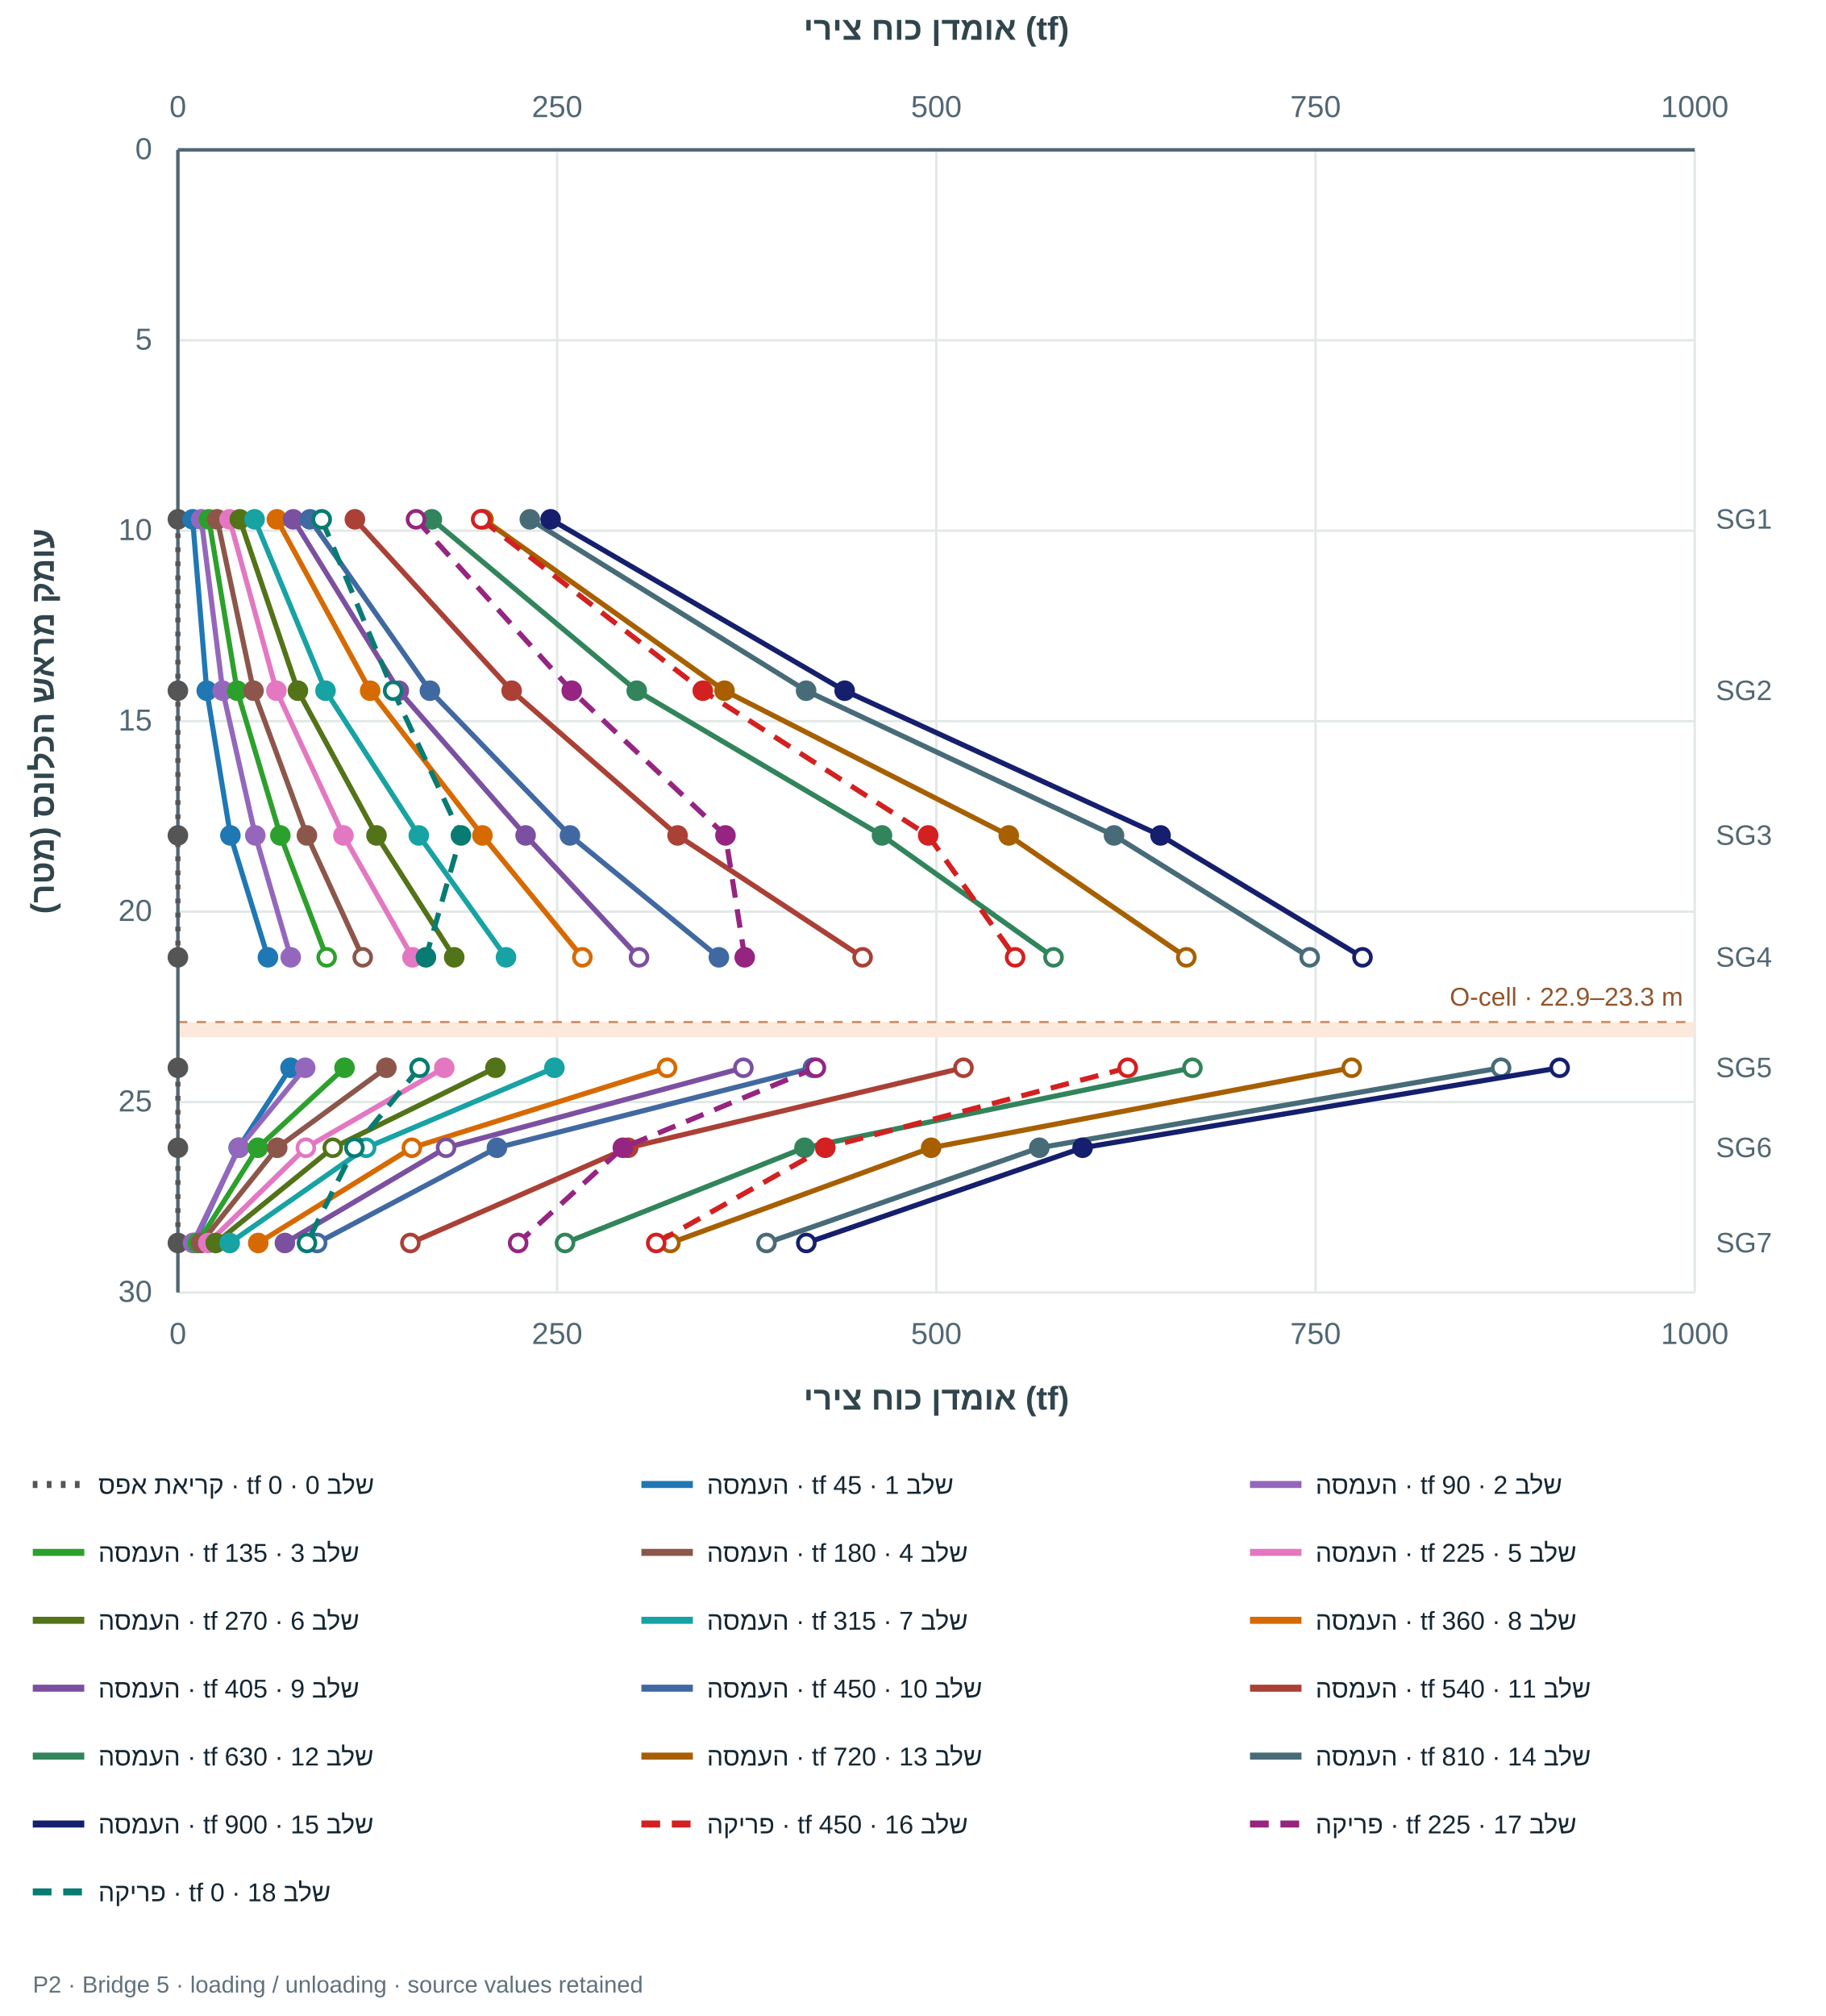
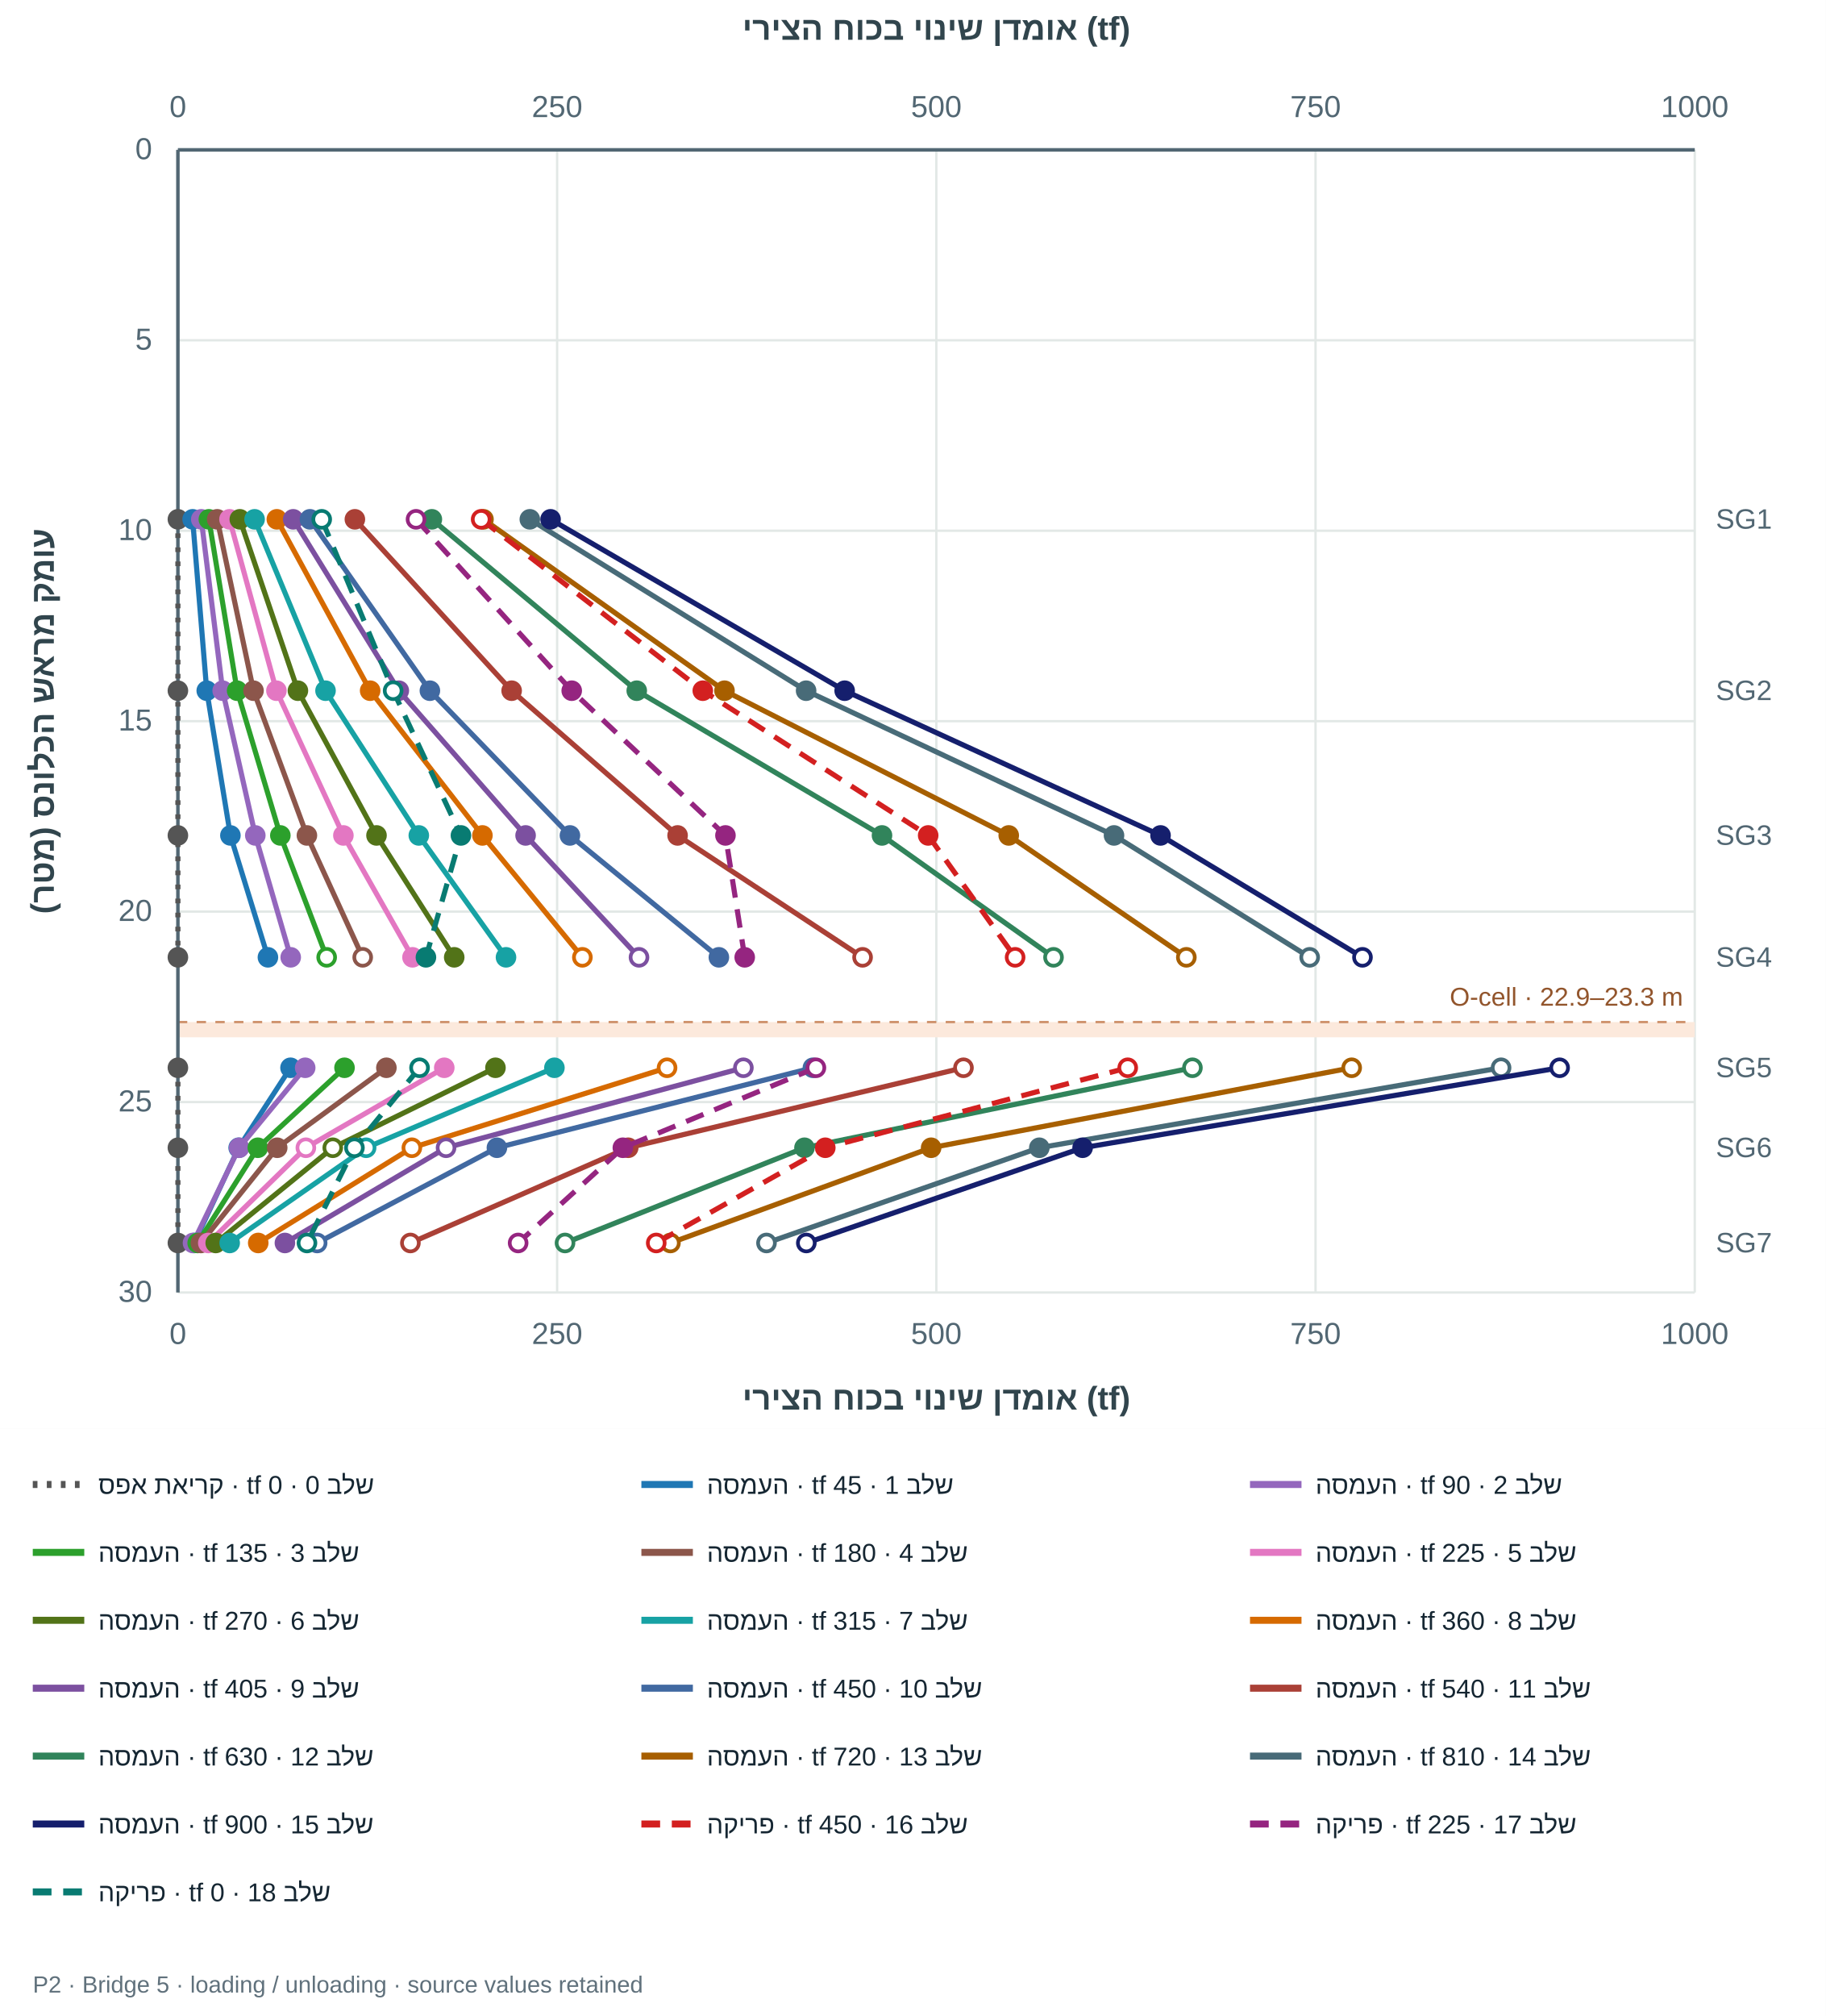
- <svg xmlns="http://www.w3.org/2000/svg" viewBox="0 0 780 861" role="img" aria-label="אומדן כוח צירי (tf) מול עומק · כל 19 השלבים" data-x-min="0" data-x-max="1000" data-y-min="0" data-y-max="30" style="font-family:Arial,sans-serif">
+ <svg xmlns="http://www.w3.org/2000/svg" viewBox="0 0 780 861" role="img" aria-label="אומדן שינוי בכוח הצירי (tf) מול עומק · כל 19 השלבים" data-x-min="0" data-x-max="1000" data-y-min="0" data-y-max="30" style="font-family:Arial,sans-serif">
  <rect width="780" height="610" fill="white" />
  <line x1="76" y1="64" x2="76" y2="552" stroke="#e2e8e6" />
  <text x="76" y="50" text-anchor="middle" fill="#526773" font-size="13">0</text>
  <text x="76" y="574" text-anchor="middle" fill="#526773" font-size="13">0</text>
  <line x1="238" y1="64" x2="238" y2="552" stroke="#e2e8e6" />
  <text x="238" y="50" text-anchor="middle" fill="#526773" font-size="13">250</text>
  <text x="238" y="574" text-anchor="middle" fill="#526773" font-size="13">250</text>
  <line x1="400" y1="64" x2="400" y2="552" stroke="#e2e8e6" />
  <text x="400" y="50" text-anchor="middle" fill="#526773" font-size="13">500</text>
  <text x="400" y="574" text-anchor="middle" fill="#526773" font-size="13">500</text>
  <line x1="562" y1="64" x2="562" y2="552" stroke="#e2e8e6" />
  <text x="562" y="50" text-anchor="middle" fill="#526773" font-size="13">750</text>
  <text x="562" y="574" text-anchor="middle" fill="#526773" font-size="13">750</text>
  <line x1="724" y1="64" x2="724" y2="552" stroke="#e2e8e6" />
  <text x="724" y="50" text-anchor="middle" fill="#526773" font-size="13">1000</text>
  <text x="724" y="574" text-anchor="middle" fill="#526773" font-size="13">1000</text>
  <line x1="76" y1="64" x2="724" y2="64" stroke="#e2e8e6" />
  <text x="65" y="68" text-anchor="end" fill="#526773" font-size="13">0</text>
  <line x1="76" y1="145.333" x2="724" y2="145.333" stroke="#e2e8e6" />
  <text x="65" y="149.333" text-anchor="end" fill="#526773" font-size="13">5</text>
  <line x1="76" y1="226.667" x2="724" y2="226.667" stroke="#e2e8e6" />
  <text x="65" y="230.667" text-anchor="end" fill="#526773" font-size="13">10</text>
  <line x1="76" y1="308" x2="724" y2="308" stroke="#e2e8e6" />
  <text x="65" y="312" text-anchor="end" fill="#526773" font-size="13">15</text>
  <line x1="76" y1="389.333" x2="724" y2="389.333" stroke="#e2e8e6" />
  <text x="65" y="393.333" text-anchor="end" fill="#526773" font-size="13">20</text>
  <line x1="76" y1="470.667" x2="724" y2="470.667" stroke="#e2e8e6" />
  <text x="65" y="474.667" text-anchor="end" fill="#526773" font-size="13">25</text>
  <line x1="76" y1="552" x2="724" y2="552" stroke="#e2e8e6" />
  <text x="65" y="556" text-anchor="end" fill="#526773" font-size="13">30</text>
  <rect x="76" y="436.507" width="648" height="6.507" fill="#fce9dc" />
  <line x1="76" y1="436.507" x2="724" y2="436.507" stroke="#cf936d" stroke-dasharray="4 4" />
  <text x="719" y="429.507" text-anchor="end" fill="#92552c" font-size="11">O-cell · 22.9–23.3 m</text>
  <line x1="76" y1="64" x2="724" y2="64" stroke="#526773" stroke-width="1.5" />
  <line x1="76" y1="64" x2="76" y2="552" stroke="#526773" stroke-width="1.5" />
  <text x="733" y="225.787" fill="#526773" font-size="12">SG1</text>
  <text x="733" y="298.987" fill="#526773" font-size="12">SG2</text>
  <text x="733" y="360.8" fill="#526773" font-size="12">SG3</text>
  <text x="733" y="412.853" fill="#526773" font-size="12">SG4</text>
  <text x="733" y="460.027" fill="#526773" font-size="12">SG5</text>
  <text x="733" y="494.187" fill="#526773" font-size="12">SG6</text>
  <text x="733" y="534.853" fill="#526773" font-size="12">SG7</text>
  <g class="stage-series" data-stage="0" data-phase="Baseline" stroke="#555555" fill="#555555">
    <polyline points="76,221.787 76,294.987 76,356.8 76,408.853" fill="none" stroke-width="2.2" stroke-dasharray="2 4" stroke-linejoin="round" />
    <circle cx="76" cy="221.787" r="3.6" stroke-width="1.6" fill="#555555" />
    <circle cx="76" cy="294.987" r="3.6" stroke-width="1.6" fill="#555555" />
    <circle cx="76" cy="356.8" r="3.6" stroke-width="1.6" fill="#555555" />
    <circle cx="76" cy="408.853" r="3.6" stroke-width="1.6" fill="#555555" />
    <polyline points="76,456.027 76,490.187 76,530.853" fill="none" stroke-width="2.2" stroke-dasharray="2 4" stroke-linejoin="round" />
    <circle cx="76" cy="456.027" r="3.6" stroke-width="1.6" fill="#555555" />
    <circle cx="76" cy="490.187" r="3.6" stroke-width="1.6" fill="#555555" />
    <circle cx="76" cy="530.853" r="3.6" stroke-width="1.6" fill="#555555" />
  </g>
  <g class="stage-series" data-stage="1" data-phase="Loading" stroke="#1f77b4" fill="#1f77b4">
    <polyline points="82.289,221.787 88.323,294.987 98.426,356.8 114.455,408.853" fill="none" stroke-width="2.2" stroke-dasharray="" stroke-linejoin="round" />
    <circle cx="82.289" cy="221.787" r="3.6" stroke-width="1.6" fill="#1f77b4" />
    <circle cx="88.323" cy="294.987" r="3.6" stroke-width="1.6" fill="#1f77b4" />
    <circle cx="98.426" cy="356.8" r="3.6" stroke-width="1.6" fill="#1f77b4" />
    <circle cx="114.455" cy="408.853" r="3.6" stroke-width="1.6" fill="#1f77b4" />
    <polyline points="124.108,456.027 101.954,490.187 82.975,530.853" fill="none" stroke-width="2.2" stroke-dasharray="" stroke-linejoin="round" />
    <circle cx="124.108" cy="456.027" r="3.6" stroke-width="1.6" fill="#1f77b4" />
    <circle cx="101.954" cy="490.187" r="3.6" stroke-width="1.6" fill="#1f77b4" />
    <circle cx="82.975" cy="530.853" r="3.6" stroke-width="1.6" fill="#1f77b4" />
  </g>
  <g class="stage-series" data-stage="2" data-phase="Loading" stroke="#9467bd" fill="#9467bd">
    <polyline points="85.988,221.787 95.131,294.987 109.064,356.8 124.192,408.853" fill="none" stroke-width="2.2" stroke-dasharray="" stroke-linejoin="round" />
    <circle cx="85.988" cy="221.787" r="3.6" stroke-width="1.6" fill="#9467bd" />
    <circle cx="95.131" cy="294.987" r="3.6" stroke-width="1.6" fill="#9467bd" />
    <circle cx="109.064" cy="356.8" r="3.6" stroke-width="1.6" fill="#9467bd" />
    <circle cx="124.192" cy="408.853" r="3.6" stroke-width="1.6" fill="#9467bd" />
    <polyline points="130.375,456.027 102.14,490.187 82.447,530.853" fill="none" stroke-width="2.2" stroke-dasharray="" stroke-linejoin="round" />
    <circle cx="130.375" cy="456.027" r="3.6" stroke-width="1.6" fill="#9467bd" />
    <circle cx="102.14" cy="490.187" r="3.6" stroke-width="1.6" fill="#9467bd" />
    <circle cx="82.447" cy="530.853" r="3.6" stroke-width="1.6" fill="#9467bd" />
  </g>
  <g class="stage-series" data-stage="3" data-phase="Loading" stroke="#2ca02c" fill="#2ca02c">
    <polyline points="89.222,221.787 101.302,294.987 119.759,356.8 139.555,408.853" fill="none" stroke-width="2.2" stroke-dasharray="" stroke-linejoin="round" />
    <circle cx="89.222" cy="221.787" r="3.6" stroke-width="1.6" fill="#2ca02c" />
    <circle cx="101.302" cy="294.987" r="3.6" stroke-width="1.6" fill="#2ca02c" />
    <circle cx="119.759" cy="356.8" r="3.6" stroke-width="1.6" fill="#2ca02c" />
    <circle cx="139.555" cy="408.853" r="3.6" stroke-width="1.6" fill="white" />
    <polyline points="147.173,456.027 110.144,490.187 84.44,530.853" fill="none" stroke-width="2.2" stroke-dasharray="" stroke-linejoin="round" />
    <circle cx="147.173" cy="456.027" r="3.6" stroke-width="1.6" fill="#2ca02c" />
    <circle cx="110.144" cy="490.187" r="3.6" stroke-width="1.6" fill="#2ca02c" />
    <circle cx="84.44" cy="530.853" r="3.6" stroke-width="1.6" fill="#2ca02c" />
  </g>
  <g class="stage-series" data-stage="4" data-phase="Loading" stroke="#8c564b" fill="#8c564b">
    <polyline points="92.781,221.787 108.302,294.987 131.109,356.8 154.95,408.853" fill="none" stroke-width="2.2" stroke-dasharray="" stroke-linejoin="round" />
    <circle cx="92.781" cy="221.787" r="3.6" stroke-width="1.6" fill="#8c564b" />
    <circle cx="108.302" cy="294.987" r="3.6" stroke-width="1.6" fill="#8c564b" />
    <circle cx="131.109" cy="356.8" r="3.6" stroke-width="1.6" fill="#8c564b" />
    <circle cx="154.95" cy="408.853" r="3.6" stroke-width="1.6" fill="white" />
    <polyline points="165.064,456.027 118.423,490.187 85.809,530.853" fill="none" stroke-width="2.2" stroke-dasharray="" stroke-linejoin="round" />
    <circle cx="165.064" cy="456.027" r="3.6" stroke-width="1.6" fill="#8c564b" />
    <circle cx="118.423" cy="490.187" r="3.6" stroke-width="1.6" fill="#8c564b" />
    <circle cx="85.809" cy="530.853" r="3.6" stroke-width="1.6" fill="#8c564b" />
  </g>
  <g class="stage-series" data-stage="5" data-phase="Loading" stroke="#e377c2" fill="#e377c2">
    <polyline points="98.04,221.787 118.089,294.987 146.694,356.8 176.22,408.853" fill="none" stroke-width="2.2" stroke-dasharray="" stroke-linejoin="round" />
    <circle cx="98.04" cy="221.787" r="3.6" stroke-width="1.6" fill="#e377c2" />
    <circle cx="118.089" cy="294.987" r="3.6" stroke-width="1.6" fill="#e377c2" />
    <circle cx="146.694" cy="356.8" r="3.6" stroke-width="1.6" fill="#e377c2" />
    <circle cx="176.22" cy="408.853" r="3.6" stroke-width="1.6" fill="#e377c2" />
    <polyline points="189.792,456.027 130.665,490.187 88.981,530.853" fill="none" stroke-width="2.2" stroke-dasharray="" stroke-linejoin="round" />
    <circle cx="189.792" cy="456.027" r="3.6" stroke-width="1.6" fill="#e377c2" />
    <circle cx="130.665" cy="490.187" r="3.6" stroke-width="1.6" fill="white" />
    <circle cx="88.981" cy="530.853" r="3.6" stroke-width="1.6" fill="#e377c2" />
  </g>
  <g class="stage-series" data-stage="6" data-phase="Loading" stroke="#527318" fill="#527318">
    <polyline points="102.446,221.787 127.266,294.987 160.843,356.8 194.043,408.853" fill="none" stroke-width="2.2" stroke-dasharray="" stroke-linejoin="round" />
    <circle cx="102.446" cy="221.787" r="3.6" stroke-width="1.6" fill="#527318" />
    <circle cx="127.266" cy="294.987" r="3.6" stroke-width="1.6" fill="#527318" />
    <circle cx="160.843" cy="356.8" r="3.6" stroke-width="1.6" fill="#527318" />
    <circle cx="194.043" cy="408.853" r="3.6" stroke-width="1.6" fill="#527318" />
    <polyline points="211.66,456.027 142.163,490.187 92.153,530.853" fill="none" stroke-width="2.2" stroke-dasharray="" stroke-linejoin="round" />
    <circle cx="211.66" cy="456.027" r="3.6" stroke-width="1.6" fill="#527318" />
    <circle cx="142.163" cy="490.187" r="3.6" stroke-width="1.6" fill="white" />
    <circle cx="92.153" cy="530.853" r="3.6" stroke-width="1.6" fill="#527318" />
  </g>
  <g class="stage-series" data-stage="7" data-phase="Loading" stroke="#17a2a4" fill="#17a2a4">
    <polyline points="108.762,221.787 139.064,294.987 178.915,356.8 216.163,408.853" fill="none" stroke-width="2.2" stroke-dasharray="" stroke-linejoin="round" />
    <circle cx="108.762" cy="221.787" r="3.6" stroke-width="1.6" fill="#17a2a4" />
    <circle cx="139.064" cy="294.987" r="3.6" stroke-width="1.6" fill="#17a2a4" />
    <circle cx="178.915" cy="356.8" r="3.6" stroke-width="1.6" fill="#17a2a4" />
    <circle cx="216.163" cy="408.853" r="3.6" stroke-width="1.6" fill="#17a2a4" />
    <polyline points="236.843,456.027 156.409,490.187 98.121,530.853" fill="none" stroke-width="2.2" stroke-dasharray="" stroke-linejoin="round" />
    <circle cx="236.843" cy="456.027" r="3.6" stroke-width="1.6" fill="#17a2a4" />
    <circle cx="156.409" cy="490.187" r="3.6" stroke-width="1.6" fill="white" />
    <circle cx="98.121" cy="530.853" r="3.6" stroke-width="1.6" fill="#17a2a4" />
  </g>
  <g class="stage-series" data-stage="8" data-phase="Loading" stroke="#d66a00" fill="#d66a00">
    <polyline points="118.261,221.787 158.127,294.987 206.088,356.8 248.79,408.853" fill="none" stroke-width="2.2" stroke-dasharray="" stroke-linejoin="round" />
    <circle cx="118.261" cy="221.787" r="3.6" stroke-width="1.6" fill="#d66a00" />
    <circle cx="158.127" cy="294.987" r="3.6" stroke-width="1.6" fill="#d66a00" />
    <circle cx="206.088" cy="356.8" r="3.6" stroke-width="1.6" fill="#d66a00" />
    <circle cx="248.79" cy="408.853" r="3.6" stroke-width="1.6" fill="white" />
    <polyline points="284.966,456.027 175.95,490.187 110.317,530.853" fill="none" stroke-width="2.2" stroke-dasharray="" stroke-linejoin="round" />
    <circle cx="284.966" cy="456.027" r="3.6" stroke-width="1.6" fill="white" />
    <circle cx="175.95" cy="490.187" r="3.6" stroke-width="1.6" fill="white" />
    <circle cx="110.317" cy="530.853" r="3.6" stroke-width="1.6" fill="#d66a00" />
  </g>
  <g class="stage-series" data-stage="9" data-phase="Loading" stroke="#7c50a0" fill="#7c50a0">
    <polyline points="125.254,221.787 170.373,294.987 224.533,356.8 272.981,408.853" fill="none" stroke-width="2.2" stroke-dasharray="" stroke-linejoin="round" />
    <circle cx="125.254" cy="221.787" r="3.6" stroke-width="1.6" fill="#7c50a0" />
    <circle cx="170.373" cy="294.987" r="3.6" stroke-width="1.6" fill="#7c50a0" />
    <circle cx="224.533" cy="356.8" r="3.6" stroke-width="1.6" fill="#7c50a0" />
    <circle cx="272.981" cy="408.853" r="3.6" stroke-width="1.6" fill="white" />
    <polyline points="317.575,456.027 190.555,490.187 121.712,530.853" fill="none" stroke-width="2.2" stroke-dasharray="" stroke-linejoin="round" />
    <circle cx="317.575" cy="456.027" r="3.6" stroke-width="1.6" fill="white" />
    <circle cx="190.555" cy="490.187" r="3.6" stroke-width="1.6" fill="white" />
    <circle cx="121.712" cy="530.853" r="3.6" stroke-width="1.6" fill="#7c50a0" />
  </g>
  <g class="stage-series" data-stage="10" data-phase="Loading" stroke="#4169a1" fill="#4169a1">
    <polyline points="132.4,221.787 183.647,294.987 243.474,356.8 307.1,408.853" fill="none" stroke-width="2.2" stroke-dasharray="" stroke-linejoin="round" />
    <circle cx="132.4" cy="221.787" r="3.6" stroke-width="1.6" fill="#4169a1" />
    <circle cx="183.647" cy="294.987" r="3.6" stroke-width="1.6" fill="#4169a1" />
    <circle cx="243.474" cy="356.8" r="3.6" stroke-width="1.6" fill="#4169a1" />
    <circle cx="307.1" cy="408.853" r="3.6" stroke-width="1.6" fill="#4169a1" />
    <polyline points="347.271,456.027 212.278,490.187 135.482,530.853" fill="none" stroke-width="2.2" stroke-dasharray="" stroke-linejoin="round" />
    <circle cx="347.271" cy="456.027" r="3.6" stroke-width="1.6" fill="white" />
    <circle cx="212.278" cy="490.187" r="3.6" stroke-width="1.6" fill="#4169a1" />
    <circle cx="135.482" cy="530.853" r="3.6" stroke-width="1.6" fill="white" />
  </g>
  <g class="stage-series" data-stage="11" data-phase="Loading" stroke="#aa4036" fill="#aa4036">
    <polyline points="151.603,221.787 218.574,294.987 289.464,356.8 368.494,408.853" fill="none" stroke-width="2.2" stroke-dasharray="" stroke-linejoin="round" />
    <circle cx="151.603" cy="221.787" r="3.6" stroke-width="1.6" fill="#aa4036" />
    <circle cx="218.574" cy="294.987" r="3.6" stroke-width="1.6" fill="#aa4036" />
    <circle cx="289.464" cy="356.8" r="3.6" stroke-width="1.6" fill="#aa4036" />
    <circle cx="368.494" cy="408.853" r="3.6" stroke-width="1.6" fill="white" />
    <polyline points="411.596,456.027 268.368,490.187 175.318,530.853" fill="none" stroke-width="2.2" stroke-dasharray="" stroke-linejoin="round" />
    <circle cx="411.596" cy="456.027" r="3.6" stroke-width="1.6" fill="white" />
    <circle cx="268.368" cy="490.187" r="3.6" stroke-width="1.6" fill="#aa4036" />
    <circle cx="175.318" cy="530.853" r="3.6" stroke-width="1.6" fill="white" />
  </g>
  <g class="stage-series" data-stage="12" data-phase="Loading" stroke="#31845b" fill="#31845b">
    <polyline points="184.492,221.787 272.021,294.987 376.792,356.8 450.064,408.853" fill="none" stroke-width="2.2" stroke-dasharray="" stroke-linejoin="round" />
    <circle cx="184.492" cy="221.787" r="3.6" stroke-width="1.6" fill="#31845b" />
    <circle cx="272.021" cy="294.987" r="3.6" stroke-width="1.6" fill="#31845b" />
    <circle cx="376.792" cy="356.8" r="3.6" stroke-width="1.6" fill="#31845b" />
    <circle cx="450.064" cy="408.853" r="3.6" stroke-width="1.6" fill="white" />
    <polyline points="509.401,456.027 343.672,490.187 241.379,530.853" fill="none" stroke-width="2.2" stroke-dasharray="" stroke-linejoin="round" />
    <circle cx="509.401" cy="456.027" r="3.6" stroke-width="1.6" fill="white" />
    <circle cx="343.672" cy="490.187" r="3.6" stroke-width="1.6" fill="#31845b" />
    <circle cx="241.379" cy="530.853" r="3.6" stroke-width="1.6" fill="white" />
  </g>
  <g class="stage-series" data-stage="13" data-phase="Loading" stroke="#a75f00" fill="#a75f00">
    <polyline points="206.54,221.787 309.504,294.987 430.934,356.8 506.806,408.853" fill="none" stroke-width="2.2" stroke-dasharray="" stroke-linejoin="round" />
    <circle cx="206.54" cy="221.787" r="3.6" stroke-width="1.6" fill="#a75f00" />
    <circle cx="309.504" cy="294.987" r="3.6" stroke-width="1.6" fill="#a75f00" />
    <circle cx="430.934" cy="356.8" r="3.6" stroke-width="1.6" fill="#a75f00" />
    <circle cx="506.806" cy="408.853" r="3.6" stroke-width="1.6" fill="white" />
    <polyline points="577.438,456.027 397.779,490.187 286.402,530.853" fill="none" stroke-width="2.2" stroke-dasharray="" stroke-linejoin="round" />
    <circle cx="577.438" cy="456.027" r="3.6" stroke-width="1.6" fill="white" />
    <circle cx="397.779" cy="490.187" r="3.6" stroke-width="1.6" fill="#a75f00" />
    <circle cx="286.402" cy="530.853" r="3.6" stroke-width="1.6" fill="white" />
  </g>
  <g class="stage-series" data-stage="14" data-phase="Loading" stroke="#486b78" fill="#486b78">
    <polyline points="226.342,221.787 344.369,294.987 475.907,356.8 559.493,408.853" fill="none" stroke-width="2.2" stroke-dasharray="" stroke-linejoin="round" />
    <circle cx="226.342" cy="221.787" r="3.6" stroke-width="1.6" fill="#486b78" />
    <circle cx="344.369" cy="294.987" r="3.6" stroke-width="1.6" fill="#486b78" />
    <circle cx="475.907" cy="356.8" r="3.6" stroke-width="1.6" fill="#486b78" />
    <circle cx="559.493" cy="408.853" r="3.6" stroke-width="1.6" fill="white" />
    <polyline points="641.257,456.027 443.998,490.187 327.444,530.853" fill="none" stroke-width="2.2" stroke-dasharray="" stroke-linejoin="round" />
    <circle cx="641.257" cy="456.027" r="3.6" stroke-width="1.6" fill="white" />
    <circle cx="443.998" cy="490.187" r="3.6" stroke-width="1.6" fill="#486b78" />
    <circle cx="327.444" cy="530.853" r="3.6" stroke-width="1.6" fill="white" />
  </g>
  <g class="stage-series" data-stage="15" data-phase="Loading" stroke="#151f6d" fill="#151f6d">
    <polyline points="235.203,221.787 360.842,294.987 495.782,356.8 582.049,408.853" fill="none" stroke-width="2.2" stroke-dasharray="" stroke-linejoin="round" />
    <circle cx="235.203" cy="221.787" r="3.6" stroke-width="1.6" fill="#151f6d" />
    <circle cx="360.842" cy="294.987" r="3.6" stroke-width="1.6" fill="#151f6d" />
    <circle cx="495.782" cy="356.8" r="3.6" stroke-width="1.6" fill="#151f6d" />
    <circle cx="582.049" cy="408.853" r="3.6" stroke-width="1.6" fill="white" />
    <polyline points="666.269,456.027 462.489,490.187 344.462,530.853" fill="none" stroke-width="2.2" stroke-dasharray="" stroke-linejoin="round" />
    <circle cx="666.269" cy="456.027" r="3.6" stroke-width="1.6" fill="white" />
    <circle cx="462.489" cy="490.187" r="3.6" stroke-width="1.6" fill="#151f6d" />
    <circle cx="344.462" cy="530.853" r="3.6" stroke-width="1.6" fill="white" />
  </g>
  <g class="stage-series" data-stage="16" data-phase="Unloading" stroke="#d32020" fill="#d32020">
    <polyline points="205.548,221.787 300.233,294.987 396.514,356.8 433.657,408.853" fill="none" stroke-width="2.2" stroke-dasharray="8 5" stroke-linejoin="round" />
    <circle cx="205.548" cy="221.787" r="3.6" stroke-width="1.6" fill="white" />
    <circle cx="300.233" cy="294.987" r="3.6" stroke-width="1.6" fill="#d32020" />
    <circle cx="396.514" cy="356.8" r="3.6" stroke-width="1.6" fill="#d32020" />
    <circle cx="433.657" cy="408.853" r="3.6" stroke-width="1.6" fill="white" />
    <polyline points="481.768,456.027 352.565,490.187 280.346,530.853" fill="none" stroke-width="2.2" stroke-dasharray="8 5" stroke-linejoin="round" />
    <circle cx="481.768" cy="456.027" r="3.6" stroke-width="1.6" fill="white" />
    <circle cx="352.565" cy="490.187" r="3.6" stroke-width="1.6" fill="#d32020" />
    <circle cx="280.346" cy="530.853" r="3.6" stroke-width="1.6" fill="white" />
  </g>
  <g class="stage-series" data-stage="17" data-phase="Unloading" stroke="#952580" fill="#952580">
    <polyline points="177.729,221.787 244.24,294.987 309.911,356.8 318.142,408.853" fill="none" stroke-width="2.2" stroke-dasharray="8 5" stroke-linejoin="round" />
    <circle cx="177.729" cy="221.787" r="3.6" stroke-width="1.6" fill="white" />
    <circle cx="244.24" cy="294.987" r="3.6" stroke-width="1.6" fill="#952580" />
    <circle cx="309.911" cy="356.8" r="3.6" stroke-width="1.6" fill="#952580" />
    <circle cx="318.142" cy="408.853" r="3.6" stroke-width="1.6" fill="#952580" />
    <polyline points="348.558,456.027 266.082,490.187 221.348,530.853" fill="none" stroke-width="2.2" stroke-dasharray="8 5" stroke-linejoin="round" />
    <circle cx="348.558" cy="456.027" r="3.6" stroke-width="1.6" fill="white" />
    <circle cx="266.082" cy="490.187" r="3.6" stroke-width="1.6" fill="#952580" />
    <circle cx="221.348" cy="530.853" r="3.6" stroke-width="1.6" fill="white" />
  </g>
  <g class="stage-series" data-stage="18" data-phase="Unloading" stroke="#087b72" fill="#087b72">
    <polyline points="137.44,221.787 167.949,294.987 196.912,356.8 181.958,408.853" fill="none" stroke-width="2.2" stroke-dasharray="8 5" stroke-linejoin="round" />
    <circle cx="137.44" cy="221.787" r="3.6" stroke-width="1.6" fill="white" />
    <circle cx="167.949" cy="294.987" r="3.6" stroke-width="1.6" fill="white" />
    <circle cx="196.912" cy="356.8" r="3.6" stroke-width="1.6" fill="#087b72" />
    <circle cx="181.958" cy="408.853" r="3.6" stroke-width="1.6" fill="#087b72" />
    <polyline points="179.228,456.027 151.411,490.187 131.139,530.853" fill="none" stroke-width="2.2" stroke-dasharray="8 5" stroke-linejoin="round" />
    <circle cx="179.228" cy="456.027" r="3.6" stroke-width="1.6" fill="white" />
    <circle cx="151.411" cy="490.187" r="3.6" stroke-width="1.6" fill="white" />
    <circle cx="131.139" cy="530.853" r="3.6" stroke-width="1.6" fill="white" />
  </g>
-   <text x="400" y="17" text-anchor="middle" fill="#31454d" font-size="14" font-weight="700">אומדן כוח צירי (tf)</text>
-   <text x="400" y="602" text-anchor="middle" fill="#31454d" font-size="14" font-weight="700">אומדן כוח צירי (tf)</text>
+   <text x="400" y="17" text-anchor="middle" fill="#31454d" font-size="14" font-weight="700">אומדן שינוי בכוח הצירי (tf)</text>
+   <text x="400" y="602" text-anchor="middle" fill="#31454d" font-size="14" font-weight="700">אומדן שינוי בכוח הצירי (tf)</text>
  <text transform="translate(23 308) rotate(-90)" text-anchor="middle" fill="#31454d" font-size="14" font-weight="700">עומק מראש הכלונס (מטר)</text>
  <rect x="0" y="610" width="780" height="251" fill="white" />
  <line x1="14" y1="634" x2="36" y2="634" stroke="#555555" stroke-width="3" stroke-dasharray="2 4" />
  <text x="42" y="638" font-size="11" direction="ltr" unicode-bidi="plaintext" fill="#152632">שלב 0 · 0 tf · קריאת אפס</text>
  <line x1="274" y1="634" x2="296" y2="634" stroke="#1f77b4" stroke-width="3" stroke-dasharray="" />
  <text x="302" y="638" font-size="11" direction="ltr" unicode-bidi="plaintext" fill="#152632">שלב 1 · 45 tf · העמסה</text>
  <line x1="534" y1="634" x2="556" y2="634" stroke="#9467bd" stroke-width="3" stroke-dasharray="" />
  <text x="562" y="638" font-size="11" direction="ltr" unicode-bidi="plaintext" fill="#152632">שלב 2 · 90 tf · העמסה</text>
  <line x1="14" y1="663" x2="36" y2="663" stroke="#2ca02c" stroke-width="3" stroke-dasharray="" />
  <text x="42" y="667" font-size="11" direction="ltr" unicode-bidi="plaintext" fill="#152632">שלב 3 · 135 tf · העמסה</text>
  <line x1="274" y1="663" x2="296" y2="663" stroke="#8c564b" stroke-width="3" stroke-dasharray="" />
  <text x="302" y="667" font-size="11" direction="ltr" unicode-bidi="plaintext" fill="#152632">שלב 4 · 180 tf · העמסה</text>
  <line x1="534" y1="663" x2="556" y2="663" stroke="#e377c2" stroke-width="3" stroke-dasharray="" />
  <text x="562" y="667" font-size="11" direction="ltr" unicode-bidi="plaintext" fill="#152632">שלב 5 · 225 tf · העמסה</text>
  <line x1="14" y1="692" x2="36" y2="692" stroke="#527318" stroke-width="3" stroke-dasharray="" />
  <text x="42" y="696" font-size="11" direction="ltr" unicode-bidi="plaintext" fill="#152632">שלב 6 · 270 tf · העמסה</text>
  <line x1="274" y1="692" x2="296" y2="692" stroke="#17a2a4" stroke-width="3" stroke-dasharray="" />
  <text x="302" y="696" font-size="11" direction="ltr" unicode-bidi="plaintext" fill="#152632">שלב 7 · 315 tf · העמסה</text>
  <line x1="534" y1="692" x2="556" y2="692" stroke="#d66a00" stroke-width="3" stroke-dasharray="" />
  <text x="562" y="696" font-size="11" direction="ltr" unicode-bidi="plaintext" fill="#152632">שלב 8 · 360 tf · העמסה</text>
  <line x1="14" y1="721" x2="36" y2="721" stroke="#7c50a0" stroke-width="3" stroke-dasharray="" />
  <text x="42" y="725" font-size="11" direction="ltr" unicode-bidi="plaintext" fill="#152632">שלב 9 · 405 tf · העמסה</text>
  <line x1="274" y1="721" x2="296" y2="721" stroke="#4169a1" stroke-width="3" stroke-dasharray="" />
  <text x="302" y="725" font-size="11" direction="ltr" unicode-bidi="plaintext" fill="#152632">שלב 10 · 450 tf · העמסה</text>
  <line x1="534" y1="721" x2="556" y2="721" stroke="#aa4036" stroke-width="3" stroke-dasharray="" />
  <text x="562" y="725" font-size="11" direction="ltr" unicode-bidi="plaintext" fill="#152632">שלב 11 · 540 tf · העמסה</text>
  <line x1="14" y1="750" x2="36" y2="750" stroke="#31845b" stroke-width="3" stroke-dasharray="" />
  <text x="42" y="754" font-size="11" direction="ltr" unicode-bidi="plaintext" fill="#152632">שלב 12 · 630 tf · העמסה</text>
  <line x1="274" y1="750" x2="296" y2="750" stroke="#a75f00" stroke-width="3" stroke-dasharray="" />
  <text x="302" y="754" font-size="11" direction="ltr" unicode-bidi="plaintext" fill="#152632">שלב 13 · 720 tf · העמסה</text>
  <line x1="534" y1="750" x2="556" y2="750" stroke="#486b78" stroke-width="3" stroke-dasharray="" />
  <text x="562" y="754" font-size="11" direction="ltr" unicode-bidi="plaintext" fill="#152632">שלב 14 · 810 tf · העמסה</text>
  <line x1="14" y1="779" x2="36" y2="779" stroke="#151f6d" stroke-width="3" stroke-dasharray="" />
  <text x="42" y="783" font-size="11" direction="ltr" unicode-bidi="plaintext" fill="#152632">שלב 15 · 900 tf · העמסה</text>
  <line x1="274" y1="779" x2="296" y2="779" stroke="#d32020" stroke-width="3" stroke-dasharray="8 5" />
  <text x="302" y="783" font-size="11" direction="ltr" unicode-bidi="plaintext" fill="#152632">שלב 16 · 450 tf · פריקה</text>
  <line x1="534" y1="779" x2="556" y2="779" stroke="#952580" stroke-width="3" stroke-dasharray="8 5" />
  <text x="562" y="783" font-size="11" direction="ltr" unicode-bidi="plaintext" fill="#152632">שלב 17 · 225 tf · פריקה</text>
  <line x1="14" y1="808" x2="36" y2="808" stroke="#087b72" stroke-width="3" stroke-dasharray="8 5" />
  <text x="42" y="812" font-size="11" direction="ltr" unicode-bidi="plaintext" fill="#152632">שלב 18 · 0 tf · פריקה</text>
  <text x="14" y="851" font-size="10" fill="#60717c">P2 · Bridge 5 · loading / unloading · source values retained</text>
</svg>
